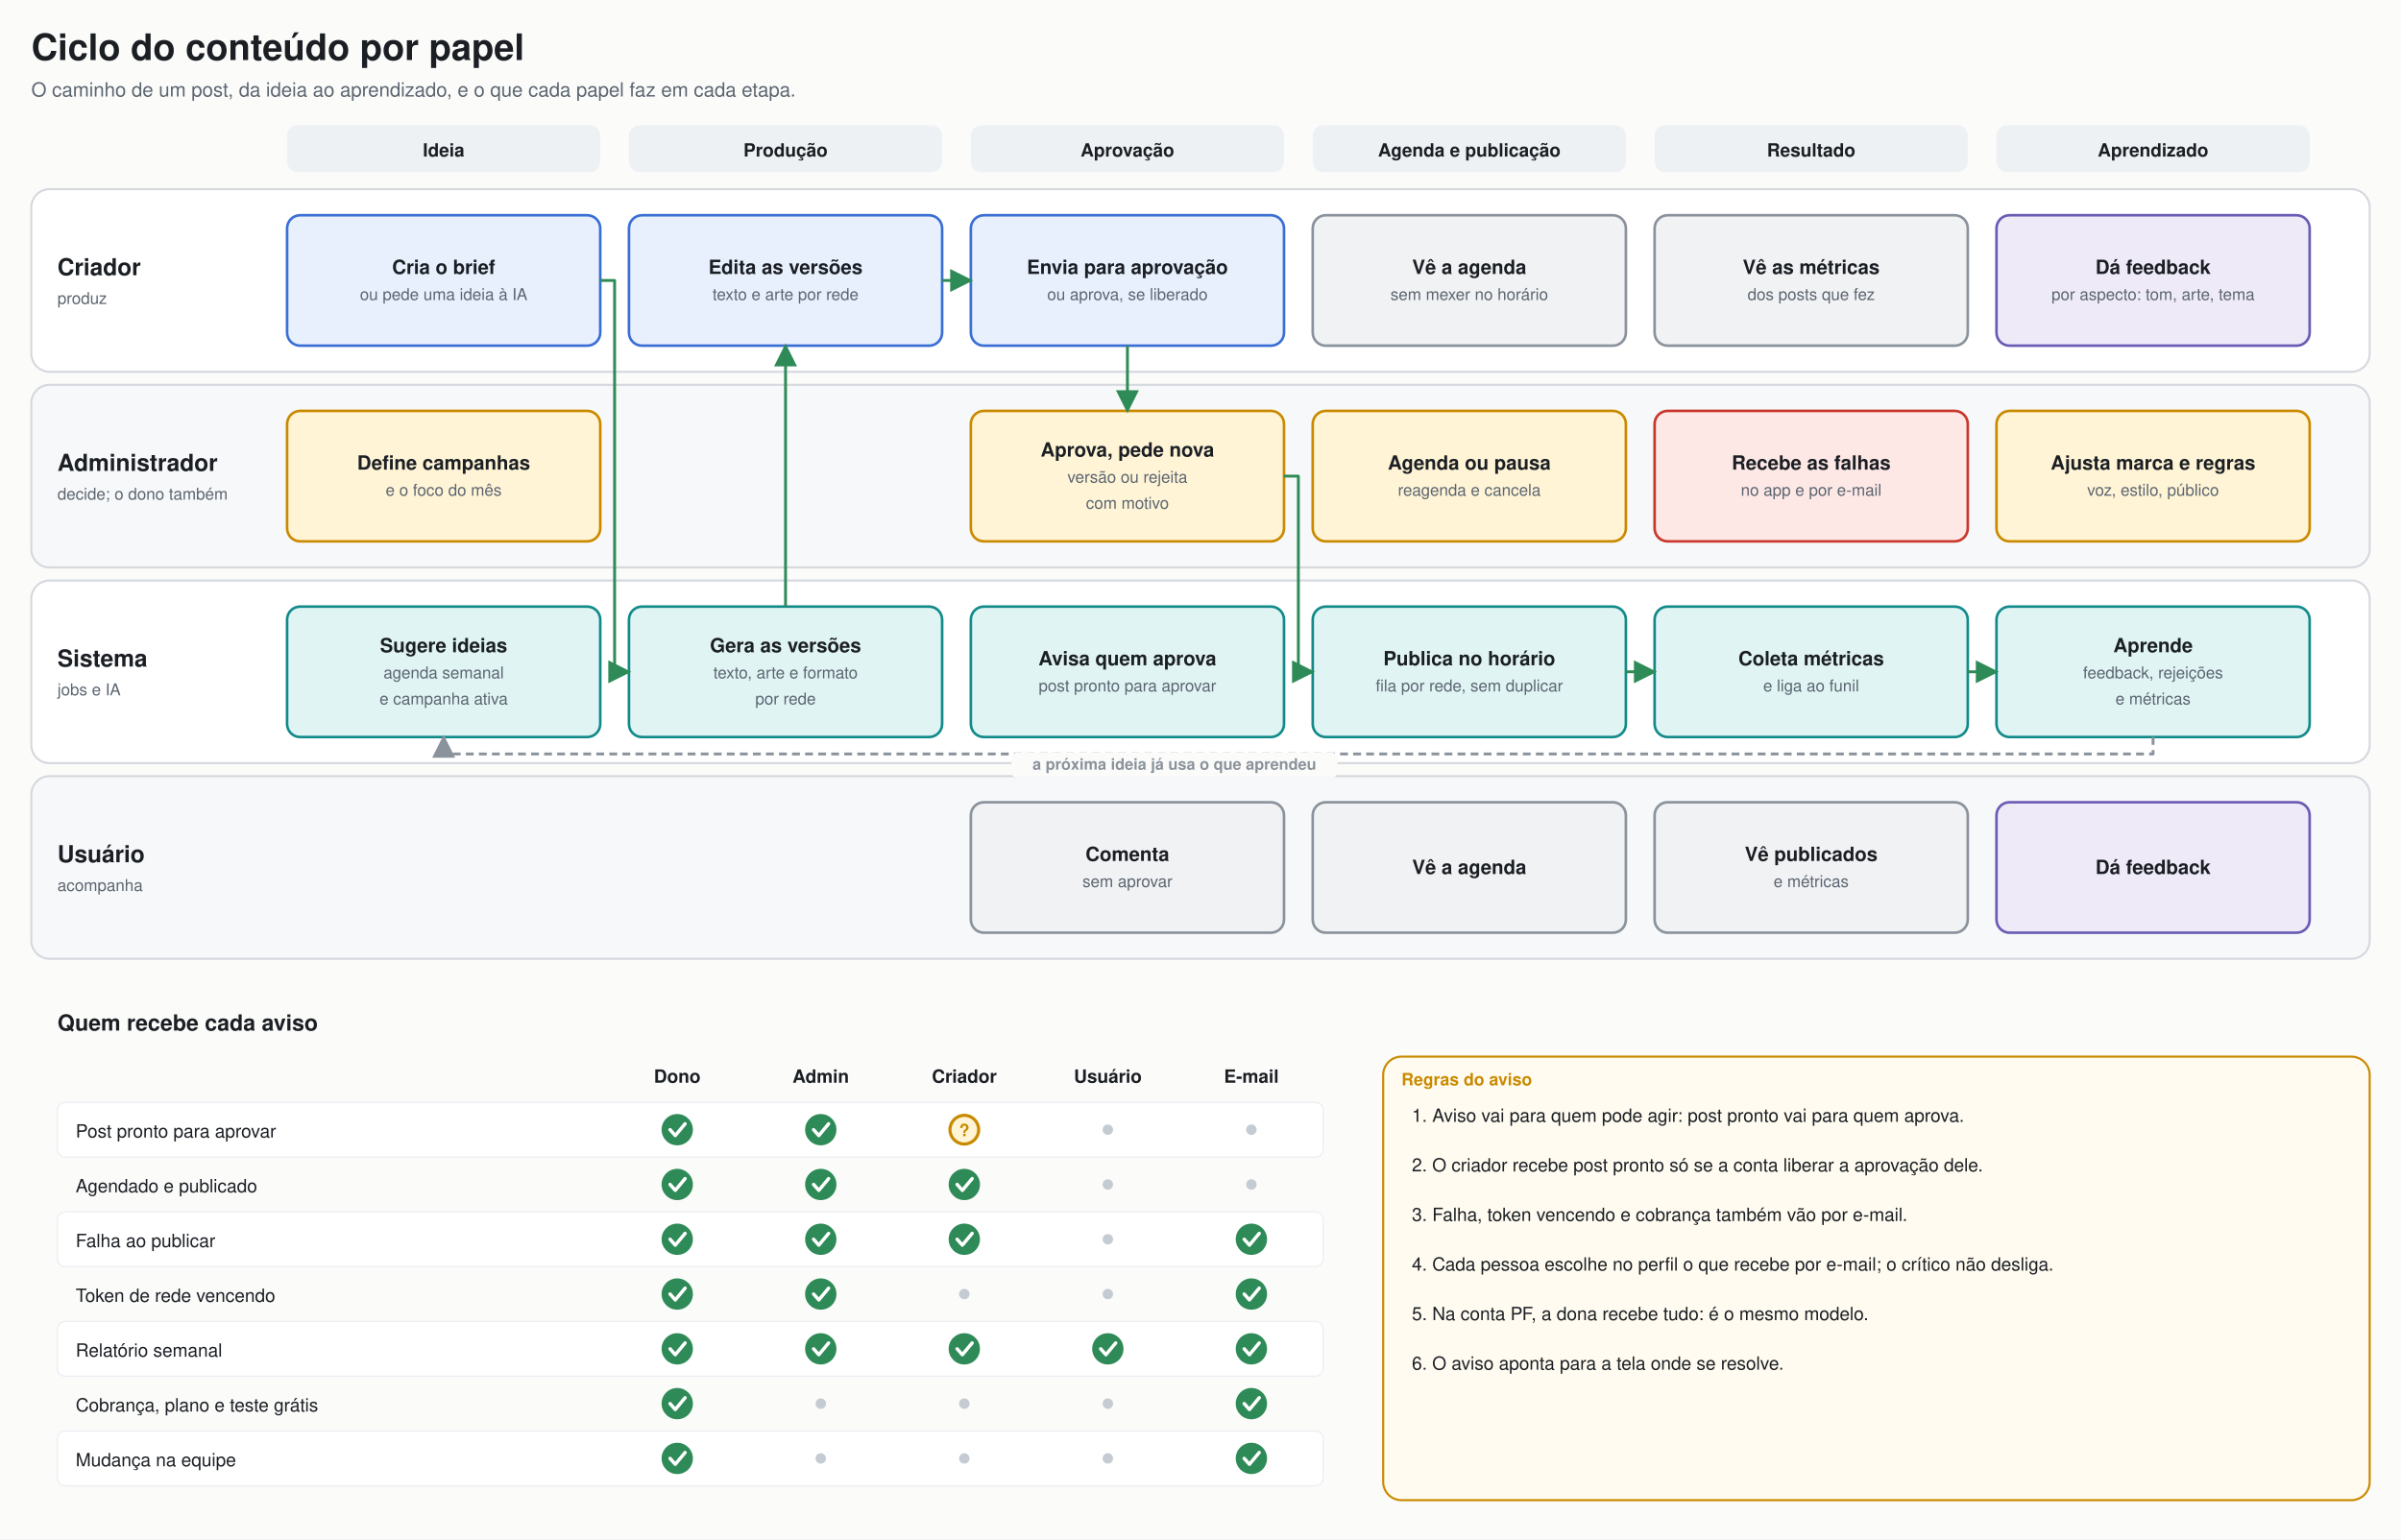
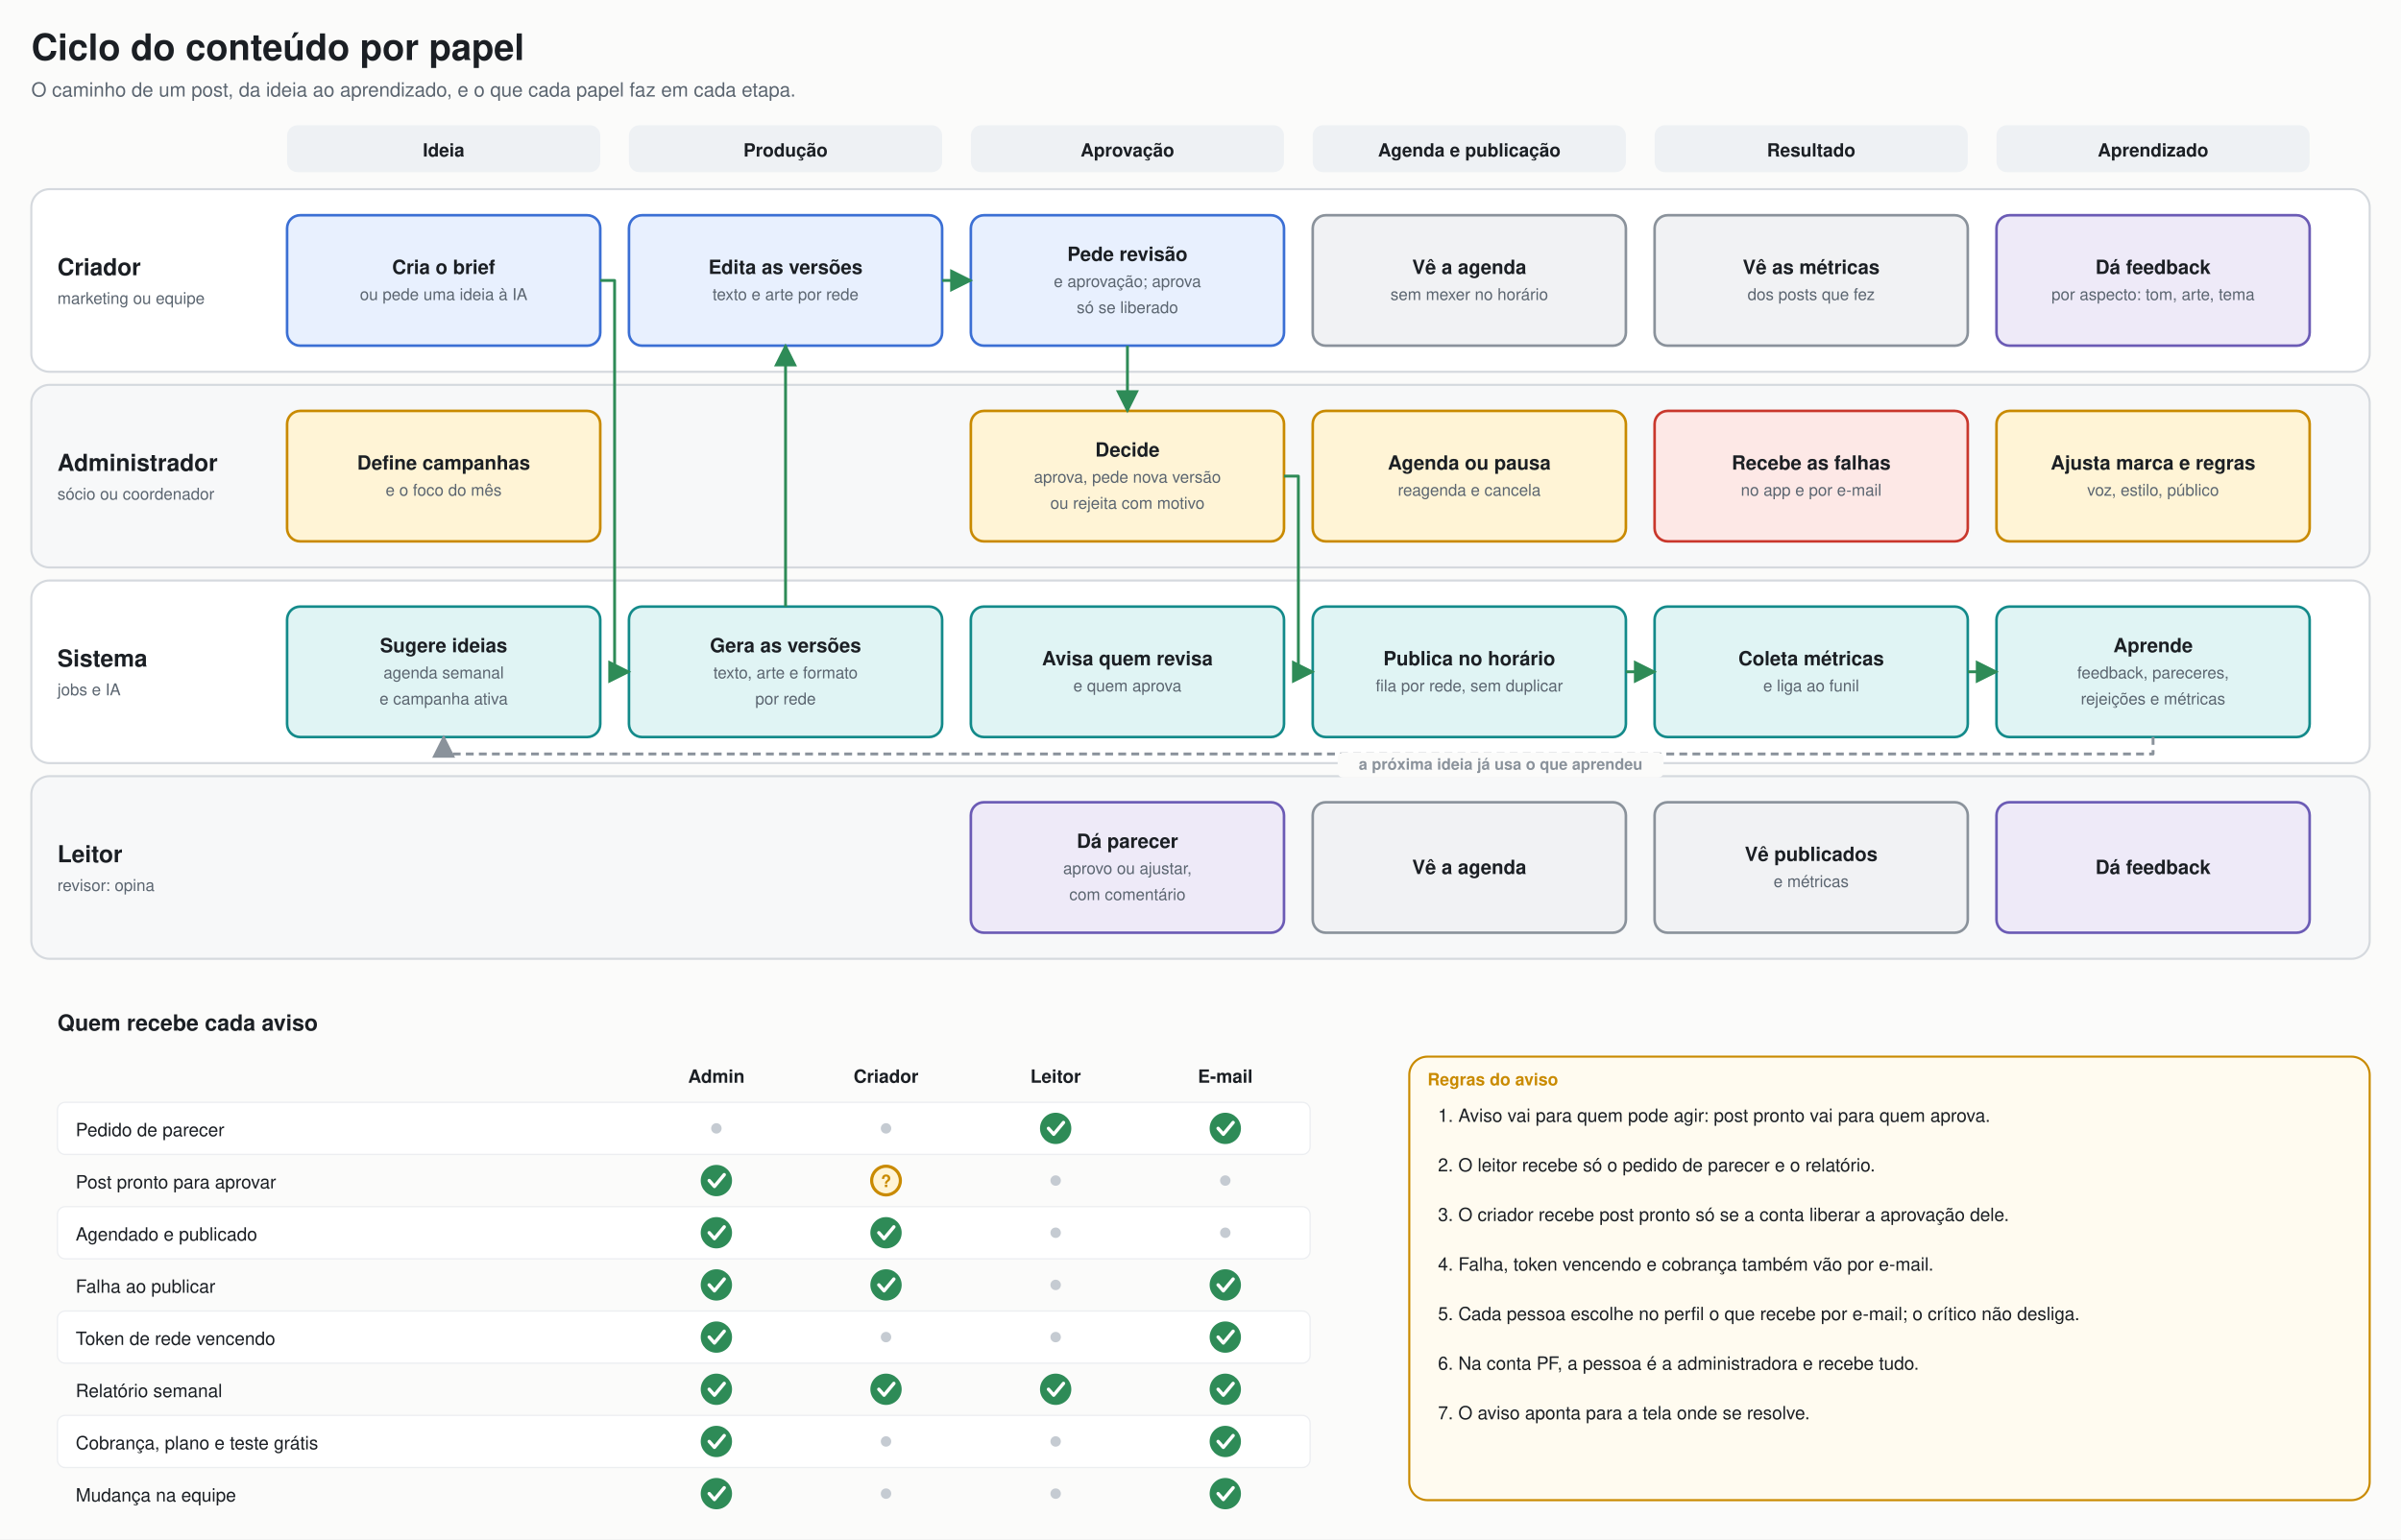
<svg xmlns="http://www.w3.org/2000/svg" width="1840" height="1180" viewBox="0 0 1840 1180">
  <rect width="100%" height="100%" fill="#FBFBFA" />
  <defs>
    <marker id="an" viewBox="0 0 10 10" refX="9" refY="5" markerWidth="8" markerHeight="8" orient="auto-start-reverse">
      <path d="M0,0 L10,5 L0,10 z" fill="#3A4450" />
    </marker>
  </defs>
  <defs>
    <marker id="aok" viewBox="0 0 10 10" refX="9" refY="5" markerWidth="8" markerHeight="8" orient="auto-start-reverse">
      <path d="M0,0 L10,5 L0,10 z" fill="#2E8B57" />
    </marker>
  </defs>
  <defs>
    <marker id="ano" viewBox="0 0 10 10" refX="9" refY="5" markerWidth="8" markerHeight="8" orient="auto-start-reverse">
      <path d="M0,0 L10,5 L0,10 z" fill="#C9372C" />
    </marker>
  </defs>
  <defs>
    <marker id="am" viewBox="0 0 10 10" refX="9" refY="5" markerWidth="8" markerHeight="8" orient="auto-start-reverse">
      <path d="M0,0 L10,5 L0,10 z" fill="#8A929B" />
    </marker>
  </defs>
  <text x="24" y="46" font-family="'Helvetica Neue', Helvetica, Arial, sans-serif" font-size="28" font-weight="700" fill="#1B1F24" text-anchor="start">Ciclo do conteúdo por papel</text>
  <text x="24" y="74" font-family="'Helvetica Neue', Helvetica, Arial, sans-serif" font-size="15" font-weight="400" fill="#5B6570" text-anchor="start">O caminho de um post, da ideia ao aprendizado, e o que cada papel faz em cada etapa.</text>
  <rect x="220" y="96" width="240" height="36" rx="8" fill="#EEF1F4" stroke="none" />
  <text x="340.0" y="120" font-family="'Helvetica Neue', Helvetica, Arial, sans-serif" font-size="14" font-weight="700" fill="#1B1F24" text-anchor="middle">Ideia</text>
  <rect x="482" y="96" width="240" height="36" rx="8" fill="#EEF1F4" stroke="none" />
  <text x="602.0" y="120" font-family="'Helvetica Neue', Helvetica, Arial, sans-serif" font-size="14" font-weight="700" fill="#1B1F24" text-anchor="middle">Produção</text>
  <rect x="744" y="96" width="240" height="36" rx="8" fill="#EEF1F4" stroke="none" />
  <text x="864.0" y="120" font-family="'Helvetica Neue', Helvetica, Arial, sans-serif" font-size="14" font-weight="700" fill="#1B1F24" text-anchor="middle">Aprovação</text>
  <rect x="1006" y="96" width="240" height="36" rx="8" fill="#EEF1F4" stroke="none" />
  <text x="1126.0" y="120" font-family="'Helvetica Neue', Helvetica, Arial, sans-serif" font-size="14" font-weight="700" fill="#1B1F24" text-anchor="middle">Agenda e publicação</text>
  <rect x="1268" y="96" width="240" height="36" rx="8" fill="#EEF1F4" stroke="none" />
  <text x="1388.0" y="120" font-family="'Helvetica Neue', Helvetica, Arial, sans-serif" font-size="14" font-weight="700" fill="#1B1F24" text-anchor="middle">Resultado</text>
  <rect x="1530" y="96" width="240" height="36" rx="8" fill="#EEF1F4" stroke="none" />
  <text x="1650.0" y="120" font-family="'Helvetica Neue', Helvetica, Arial, sans-serif" font-size="14" font-weight="700" fill="#1B1F24" text-anchor="middle">Aprendizado</text>
  <rect x="24" y="145" width="1792" height="140" rx="14" fill="#FFFFFF" stroke="#D5D9DE" stroke-width="1.6" />
  <text x="44" y="211" font-family="'Helvetica Neue', Helvetica, Arial, sans-serif" font-size="18" font-weight="700" fill="#1B1F24" text-anchor="start">Criador</text>
-   <text x="44" y="233" font-family="'Helvetica Neue', Helvetica, Arial, sans-serif" font-size="12.5" font-weight="400" fill="#5B6570" text-anchor="start">produz</text>
+   <text x="44" y="233" font-family="'Helvetica Neue', Helvetica, Arial, sans-serif" font-size="12.5" font-weight="400" fill="#5B6570" text-anchor="start">marketing ou equipe</text>
  <rect x="24" y="295" width="1792" height="140" rx="14" fill="#F7F8F9" stroke="#D5D9DE" stroke-width="1.6" />
  <text x="44" y="361" font-family="'Helvetica Neue', Helvetica, Arial, sans-serif" font-size="18" font-weight="700" fill="#1B1F24" text-anchor="start">Administrador</text>
-   <text x="44" y="383" font-family="'Helvetica Neue', Helvetica, Arial, sans-serif" font-size="12.5" font-weight="400" fill="#5B6570" text-anchor="start">decide; o dono também</text>
+   <text x="44" y="383" font-family="'Helvetica Neue', Helvetica, Arial, sans-serif" font-size="12.5" font-weight="400" fill="#5B6570" text-anchor="start">sócio ou coordenador</text>
  <rect x="24" y="445" width="1792" height="140" rx="14" fill="#FFFFFF" stroke="#D5D9DE" stroke-width="1.6" />
  <text x="44" y="511" font-family="'Helvetica Neue', Helvetica, Arial, sans-serif" font-size="18" font-weight="700" fill="#1B1F24" text-anchor="start">Sistema</text>
  <text x="44" y="533" font-family="'Helvetica Neue', Helvetica, Arial, sans-serif" font-size="12.5" font-weight="400" fill="#5B6570" text-anchor="start">jobs e IA</text>
  <rect x="24" y="595" width="1792" height="140" rx="14" fill="#F7F8F9" stroke="#D5D9DE" stroke-width="1.6" />
-   <text x="44" y="661" font-family="'Helvetica Neue', Helvetica, Arial, sans-serif" font-size="18" font-weight="700" fill="#1B1F24" text-anchor="start">Usuário</text>
-   <text x="44" y="683" font-family="'Helvetica Neue', Helvetica, Arial, sans-serif" font-size="12.5" font-weight="400" fill="#5B6570" text-anchor="start">acompanha</text>
+   <text x="44" y="661" font-family="'Helvetica Neue', Helvetica, Arial, sans-serif" font-size="18" font-weight="700" fill="#1B1F24" text-anchor="start">Leitor</text>
+   <text x="44" y="683" font-family="'Helvetica Neue', Helvetica, Arial, sans-serif" font-size="12.5" font-weight="400" fill="#5B6570" text-anchor="start">revisor: opina</text>
  <rect x="220" y="165" width="240" height="100" rx="10" fill="#E8F0FE" stroke="#3B6FD4" stroke-width="2" />
  <text x="340.0" y="210.0" font-family="'Helvetica Neue', Helvetica, Arial, sans-serif" font-size="15" font-weight="700" fill="#1B1F24" text-anchor="middle">Cria o brief</text>
  <text x="340.0" y="230.0" font-family="'Helvetica Neue', Helvetica, Arial, sans-serif" font-size="12.5" font-weight="400" fill="#5B6570" text-anchor="middle">ou pede uma ideia à IA</text>
  <rect x="482" y="165" width="240" height="100" rx="10" fill="#E8F0FE" stroke="#3B6FD4" stroke-width="2" />
  <text x="602.0" y="210.0" font-family="'Helvetica Neue', Helvetica, Arial, sans-serif" font-size="15" font-weight="700" fill="#1B1F24" text-anchor="middle">Edita as versões</text>
  <text x="602.0" y="230.0" font-family="'Helvetica Neue', Helvetica, Arial, sans-serif" font-size="12.5" font-weight="400" fill="#5B6570" text-anchor="middle">texto e arte por rede</text>
  <rect x="744" y="165" width="240" height="100" rx="10" fill="#E8F0FE" stroke="#3B6FD4" stroke-width="2" />
-   <text x="864.0" y="210.0" font-family="'Helvetica Neue', Helvetica, Arial, sans-serif" font-size="15" font-weight="700" fill="#1B1F24" text-anchor="middle">Envia para aprovação</text>
-   <text x="864.0" y="230.0" font-family="'Helvetica Neue', Helvetica, Arial, sans-serif" font-size="12.5" font-weight="400" fill="#5B6570" text-anchor="middle">ou aprova, se liberado</text>
+   <text x="864.0" y="200.0" font-family="'Helvetica Neue', Helvetica, Arial, sans-serif" font-size="15" font-weight="700" fill="#1B1F24" text-anchor="middle">Pede revisão</text>
+   <text x="864.0" y="220.0" font-family="'Helvetica Neue', Helvetica, Arial, sans-serif" font-size="12.5" font-weight="400" fill="#5B6570" text-anchor="middle">e aprovação; aprova</text>
+   <text x="864.0" y="240.0" font-family="'Helvetica Neue', Helvetica, Arial, sans-serif" font-size="12.5" font-weight="400" fill="#5B6570" text-anchor="middle">só se liberado</text>
  <rect x="1006" y="165" width="240" height="100" rx="10" fill="#F1F2F4" stroke="#8A929B" stroke-width="2" />
  <text x="1126.0" y="210.0" font-family="'Helvetica Neue', Helvetica, Arial, sans-serif" font-size="15" font-weight="700" fill="#1B1F24" text-anchor="middle">Vê a agenda</text>
  <text x="1126.0" y="230.0" font-family="'Helvetica Neue', Helvetica, Arial, sans-serif" font-size="12.5" font-weight="400" fill="#5B6570" text-anchor="middle">sem mexer no horário</text>
  <rect x="1268" y="165" width="240" height="100" rx="10" fill="#F1F2F4" stroke="#8A929B" stroke-width="2" />
  <text x="1388.0" y="210.0" font-family="'Helvetica Neue', Helvetica, Arial, sans-serif" font-size="15" font-weight="700" fill="#1B1F24" text-anchor="middle">Vê as métricas</text>
  <text x="1388.0" y="230.0" font-family="'Helvetica Neue', Helvetica, Arial, sans-serif" font-size="12.5" font-weight="400" fill="#5B6570" text-anchor="middle">dos posts que fez</text>
  <rect x="1530" y="165" width="240" height="100" rx="10" fill="#EEEAF8" stroke="#6B5BB5" stroke-width="2" />
  <text x="1650.0" y="210.0" font-family="'Helvetica Neue', Helvetica, Arial, sans-serif" font-size="15" font-weight="700" fill="#1B1F24" text-anchor="middle">Dá feedback</text>
  <text x="1650.0" y="230.0" font-family="'Helvetica Neue', Helvetica, Arial, sans-serif" font-size="12.5" font-weight="400" fill="#5B6570" text-anchor="middle">por aspecto: tom, arte, tema</text>
  <rect x="220" y="315" width="240" height="100" rx="10" fill="#FFF4D6" stroke="#C98A00" stroke-width="2" />
  <text x="340.0" y="360.0" font-family="'Helvetica Neue', Helvetica, Arial, sans-serif" font-size="15" font-weight="700" fill="#1B1F24" text-anchor="middle">Define campanhas</text>
  <text x="340.0" y="380.0" font-family="'Helvetica Neue', Helvetica, Arial, sans-serif" font-size="12.5" font-weight="400" fill="#5B6570" text-anchor="middle">e o foco do mês</text>
  <rect x="744" y="315" width="240" height="100" rx="10" fill="#FFF4D6" stroke="#C98A00" stroke-width="2" />
-   <text x="864.0" y="350.0" font-family="'Helvetica Neue', Helvetica, Arial, sans-serif" font-size="15" font-weight="700" fill="#1B1F24" text-anchor="middle">Aprova, pede nova</text>
-   <text x="864.0" y="370.0" font-family="'Helvetica Neue', Helvetica, Arial, sans-serif" font-size="12.5" font-weight="400" fill="#5B6570" text-anchor="middle">versão ou rejeita</text>
-   <text x="864.0" y="390.0" font-family="'Helvetica Neue', Helvetica, Arial, sans-serif" font-size="12.5" font-weight="400" fill="#5B6570" text-anchor="middle">com motivo</text>
+   <text x="864.0" y="350.0" font-family="'Helvetica Neue', Helvetica, Arial, sans-serif" font-size="15" font-weight="700" fill="#1B1F24" text-anchor="middle">Decide</text>
+   <text x="864.0" y="370.0" font-family="'Helvetica Neue', Helvetica, Arial, sans-serif" font-size="12.5" font-weight="400" fill="#5B6570" text-anchor="middle">aprova, pede nova versão</text>
+   <text x="864.0" y="390.0" font-family="'Helvetica Neue', Helvetica, Arial, sans-serif" font-size="12.5" font-weight="400" fill="#5B6570" text-anchor="middle">ou rejeita com motivo</text>
  <rect x="1006" y="315" width="240" height="100" rx="10" fill="#FFF4D6" stroke="#C98A00" stroke-width="2" />
  <text x="1126.0" y="360.0" font-family="'Helvetica Neue', Helvetica, Arial, sans-serif" font-size="15" font-weight="700" fill="#1B1F24" text-anchor="middle">Agenda ou pausa</text>
  <text x="1126.0" y="380.0" font-family="'Helvetica Neue', Helvetica, Arial, sans-serif" font-size="12.5" font-weight="400" fill="#5B6570" text-anchor="middle">reagenda e cancela</text>
  <rect x="1268" y="315" width="240" height="100" rx="10" fill="#FDE8E6" stroke="#C9372C" stroke-width="2" />
  <text x="1388.0" y="360.0" font-family="'Helvetica Neue', Helvetica, Arial, sans-serif" font-size="15" font-weight="700" fill="#1B1F24" text-anchor="middle">Recebe as falhas</text>
  <text x="1388.0" y="380.0" font-family="'Helvetica Neue', Helvetica, Arial, sans-serif" font-size="12.5" font-weight="400" fill="#5B6570" text-anchor="middle">no app e por e-mail</text>
  <rect x="1530" y="315" width="240" height="100" rx="10" fill="#FFF4D6" stroke="#C98A00" stroke-width="2" />
  <text x="1650.0" y="360.0" font-family="'Helvetica Neue', Helvetica, Arial, sans-serif" font-size="15" font-weight="700" fill="#1B1F24" text-anchor="middle">Ajusta marca e regras</text>
  <text x="1650.0" y="380.0" font-family="'Helvetica Neue', Helvetica, Arial, sans-serif" font-size="12.5" font-weight="400" fill="#5B6570" text-anchor="middle">voz, estilo, público</text>
  <rect x="220" y="465" width="240" height="100" rx="10" fill="#E0F4F4" stroke="#138A8A" stroke-width="2" />
  <text x="340.0" y="500.0" font-family="'Helvetica Neue', Helvetica, Arial, sans-serif" font-size="15" font-weight="700" fill="#1B1F24" text-anchor="middle">Sugere ideias</text>
  <text x="340.0" y="520.0" font-family="'Helvetica Neue', Helvetica, Arial, sans-serif" font-size="12.5" font-weight="400" fill="#5B6570" text-anchor="middle">agenda semanal</text>
  <text x="340.0" y="540.0" font-family="'Helvetica Neue', Helvetica, Arial, sans-serif" font-size="12.5" font-weight="400" fill="#5B6570" text-anchor="middle">e campanha ativa</text>
  <rect x="482" y="465" width="240" height="100" rx="10" fill="#E0F4F4" stroke="#138A8A" stroke-width="2" />
  <text x="602.0" y="500.0" font-family="'Helvetica Neue', Helvetica, Arial, sans-serif" font-size="15" font-weight="700" fill="#1B1F24" text-anchor="middle">Gera as versões</text>
  <text x="602.0" y="520.0" font-family="'Helvetica Neue', Helvetica, Arial, sans-serif" font-size="12.5" font-weight="400" fill="#5B6570" text-anchor="middle">texto, arte e formato</text>
  <text x="602.0" y="540.0" font-family="'Helvetica Neue', Helvetica, Arial, sans-serif" font-size="12.5" font-weight="400" fill="#5B6570" text-anchor="middle">por rede</text>
  <rect x="744" y="465" width="240" height="100" rx="10" fill="#E0F4F4" stroke="#138A8A" stroke-width="2" />
-   <text x="864.0" y="510.0" font-family="'Helvetica Neue', Helvetica, Arial, sans-serif" font-size="15" font-weight="700" fill="#1B1F24" text-anchor="middle">Avisa quem aprova</text>
-   <text x="864.0" y="530.0" font-family="'Helvetica Neue', Helvetica, Arial, sans-serif" font-size="12.5" font-weight="400" fill="#5B6570" text-anchor="middle">post pronto para aprovar</text>
+   <text x="864.0" y="510.0" font-family="'Helvetica Neue', Helvetica, Arial, sans-serif" font-size="15" font-weight="700" fill="#1B1F24" text-anchor="middle">Avisa quem revisa</text>
+   <text x="864.0" y="530.0" font-family="'Helvetica Neue', Helvetica, Arial, sans-serif" font-size="12.5" font-weight="400" fill="#5B6570" text-anchor="middle">e quem aprova</text>
  <rect x="1006" y="465" width="240" height="100" rx="10" fill="#E0F4F4" stroke="#138A8A" stroke-width="2" />
  <text x="1126.0" y="510.0" font-family="'Helvetica Neue', Helvetica, Arial, sans-serif" font-size="15" font-weight="700" fill="#1B1F24" text-anchor="middle">Publica no horário</text>
  <text x="1126.0" y="530.0" font-family="'Helvetica Neue', Helvetica, Arial, sans-serif" font-size="12.5" font-weight="400" fill="#5B6570" text-anchor="middle">fila por rede, sem duplicar</text>
  <rect x="1268" y="465" width="240" height="100" rx="10" fill="#E0F4F4" stroke="#138A8A" stroke-width="2" />
  <text x="1388.0" y="510.0" font-family="'Helvetica Neue', Helvetica, Arial, sans-serif" font-size="15" font-weight="700" fill="#1B1F24" text-anchor="middle">Coleta métricas</text>
  <text x="1388.0" y="530.0" font-family="'Helvetica Neue', Helvetica, Arial, sans-serif" font-size="12.5" font-weight="400" fill="#5B6570" text-anchor="middle">e liga ao funil</text>
  <rect x="1530" y="465" width="240" height="100" rx="10" fill="#E0F4F4" stroke="#138A8A" stroke-width="2" />
  <text x="1650.0" y="500.0" font-family="'Helvetica Neue', Helvetica, Arial, sans-serif" font-size="15" font-weight="700" fill="#1B1F24" text-anchor="middle">Aprende</text>
-   <text x="1650.0" y="520.0" font-family="'Helvetica Neue', Helvetica, Arial, sans-serif" font-size="12.5" font-weight="400" fill="#5B6570" text-anchor="middle">feedback, rejeições</text>
-   <text x="1650.0" y="540.0" font-family="'Helvetica Neue', Helvetica, Arial, sans-serif" font-size="12.5" font-weight="400" fill="#5B6570" text-anchor="middle">e métricas</text>
-   <rect x="744" y="615" width="240" height="100" rx="10" fill="#F1F2F4" stroke="#8A929B" stroke-width="2" />
-   <text x="864.0" y="660.0" font-family="'Helvetica Neue', Helvetica, Arial, sans-serif" font-size="15" font-weight="700" fill="#1B1F24" text-anchor="middle">Comenta</text>
-   <text x="864.0" y="680.0" font-family="'Helvetica Neue', Helvetica, Arial, sans-serif" font-size="12.5" font-weight="400" fill="#5B6570" text-anchor="middle">sem aprovar</text>
+   <text x="1650.0" y="520.0" font-family="'Helvetica Neue', Helvetica, Arial, sans-serif" font-size="12.5" font-weight="400" fill="#5B6570" text-anchor="middle">feedback, pareceres,</text>
+   <text x="1650.0" y="540.0" font-family="'Helvetica Neue', Helvetica, Arial, sans-serif" font-size="12.5" font-weight="400" fill="#5B6570" text-anchor="middle">rejeições e métricas</text>
+   <rect x="744" y="615" width="240" height="100" rx="10" fill="#EEEAF8" stroke="#6B5BB5" stroke-width="2" />
+   <text x="864.0" y="650.0" font-family="'Helvetica Neue', Helvetica, Arial, sans-serif" font-size="15" font-weight="700" fill="#1B1F24" text-anchor="middle">Dá parecer</text>
+   <text x="864.0" y="670.0" font-family="'Helvetica Neue', Helvetica, Arial, sans-serif" font-size="12.5" font-weight="400" fill="#5B6570" text-anchor="middle">aprovo ou ajustar,</text>
+   <text x="864.0" y="690.0" font-family="'Helvetica Neue', Helvetica, Arial, sans-serif" font-size="12.5" font-weight="400" fill="#5B6570" text-anchor="middle">com comentário</text>
  <rect x="1006" y="615" width="240" height="100" rx="10" fill="#F1F2F4" stroke="#8A929B" stroke-width="2" />
  <text x="1126.0" y="670.0" font-family="'Helvetica Neue', Helvetica, Arial, sans-serif" font-size="15" font-weight="700" fill="#1B1F24" text-anchor="middle">Vê a agenda</text>
  <rect x="1268" y="615" width="240" height="100" rx="10" fill="#F1F2F4" stroke="#8A929B" stroke-width="2" />
  <text x="1388.0" y="660.0" font-family="'Helvetica Neue', Helvetica, Arial, sans-serif" font-size="15" font-weight="700" fill="#1B1F24" text-anchor="middle">Vê publicados</text>
  <text x="1388.0" y="680.0" font-family="'Helvetica Neue', Helvetica, Arial, sans-serif" font-size="12.5" font-weight="400" fill="#5B6570" text-anchor="middle">e métricas</text>
  <rect x="1530" y="615" width="240" height="100" rx="10" fill="#EEEAF8" stroke="#6B5BB5" stroke-width="2" />
  <text x="1650.0" y="670.0" font-family="'Helvetica Neue', Helvetica, Arial, sans-serif" font-size="15" font-weight="700" fill="#1B1F24" text-anchor="middle">Dá feedback</text>
  <polyline points="460,215 471,215 471,515 482,515" fill="none" stroke="#2E8B57" stroke-width="2.2" stroke-linejoin="round" marker-end="url(#aok)" />
  <polyline points="602.0,465 602.0,265" fill="none" stroke="#2E8B57" stroke-width="2.2" stroke-linejoin="round" marker-end="url(#aok)" />
  <polyline points="722,215 744,215" fill="none" stroke="#2E8B57" stroke-width="2.2" stroke-linejoin="round" marker-end="url(#aok)" />
  <polyline points="864.0,265 864.0,315" fill="none" stroke="#2E8B57" stroke-width="2.2" stroke-linejoin="round" marker-end="url(#aok)" />
  <polyline points="984,365 995,365 995,515 1006,515" fill="none" stroke="#2E8B57" stroke-width="2.2" stroke-linejoin="round" marker-end="url(#aok)" />
  <polyline points="1246,515 1268,515" fill="none" stroke="#2E8B57" stroke-width="2.2" stroke-linejoin="round" marker-end="url(#aok)" />
  <polyline points="1508,515 1530,515" fill="none" stroke="#2E8B57" stroke-width="2.2" stroke-linejoin="round" marker-end="url(#aok)" />
  <polyline points="1650.0,565 1650.0,578 340.0,578 340.0,565" fill="none" stroke="#8A929B" stroke-width="2.2" stroke-linejoin="round" stroke-dasharray="6 4" marker-end="url(#am)" />
-   <rect x="775.12" y="577" width="249.76" height="19" rx="4" fill="#FBFBFA" stroke="none" />
-   <text x="900" y="590" font-family="'Helvetica Neue', Helvetica, Arial, sans-serif" font-size="12" font-weight="600" fill="#8A929B" text-anchor="middle">a próxima ideia já usa o que aprendeu</text>
+   <rect x="1025.12" y="577" width="249.76" height="19" rx="4" fill="#FBFBFA" stroke="none" />
+   <text x="1150" y="590" font-family="'Helvetica Neue', Helvetica, Arial, sans-serif" font-size="12" font-weight="600" fill="#8A929B" text-anchor="middle">a próxima ideia já usa o que aprendeu</text>
  <text x="44" y="790" font-family="'Helvetica Neue', Helvetica, Arial, sans-serif" font-size="17" font-weight="700" fill="#1B1F24" text-anchor="start">Quem recebe cada aviso</text>
-   <text x="519.0" y="830" font-family="'Helvetica Neue', Helvetica, Arial, sans-serif" font-size="14" font-weight="700" fill="#1B1F24" text-anchor="middle">Dono</text>
-   <text x="629.0" y="830" font-family="'Helvetica Neue', Helvetica, Arial, sans-serif" font-size="14" font-weight="700" fill="#1B1F24" text-anchor="middle">Admin</text>
-   <text x="739.0" y="830" font-family="'Helvetica Neue', Helvetica, Arial, sans-serif" font-size="14" font-weight="700" fill="#1B1F24" text-anchor="middle">Criador</text>
-   <text x="849.0" y="830" font-family="'Helvetica Neue', Helvetica, Arial, sans-serif" font-size="14" font-weight="700" fill="#1B1F24" text-anchor="middle">Usuário</text>
-   <text x="959.0" y="830" font-family="'Helvetica Neue', Helvetica, Arial, sans-serif" font-size="14" font-weight="700" fill="#1B1F24" text-anchor="middle">E-mail</text>
-   <rect x="44" y="845" width="970" height="42" rx="6" fill="#FFFFFF" stroke="#ECEEF1" />
-   <text x="58" y="872" font-family="'Helvetica Neue', Helvetica, Arial, sans-serif" font-size="14" font-weight="400" fill="#1B1F24" text-anchor="start">Post pronto para aprovar</text>
-   <circle cx="519.0" cy="866" r="12" fill="#2E8B57" stroke="none" stroke-width="0" />
-   <polyline points="513.5,866 517.5,870.5 525.0,861.5" fill="none" stroke="#FFFFFF" stroke-width="2.6" stroke-linecap="round" stroke-linejoin="round" />
-   <circle cx="629.0" cy="866" r="12" fill="#2E8B57" stroke="none" stroke-width="0" />
-   <polyline points="623.5,866 627.5,870.5 635.0,861.5" fill="none" stroke="#FFFFFF" stroke-width="2.6" stroke-linecap="round" stroke-linejoin="round" />
-   <circle cx="739.0" cy="866" r="11" fill="#FFF4D6" stroke="#C98A00" stroke-width="2.4" />
-   <text x="739.0" y="871" font-family="'Helvetica Neue', Helvetica, Arial, sans-serif" font-size="13" font-weight="700" fill="#C98A00" text-anchor="middle">?</text>
-   <circle cx="849.0" cy="866" r="4" fill="#C5CBD2" stroke="none" stroke-width="0" />
-   <circle cx="959.0" cy="866" r="4" fill="#C5CBD2" stroke="none" stroke-width="0" />
-   <text x="58" y="914" font-family="'Helvetica Neue', Helvetica, Arial, sans-serif" font-size="14" font-weight="400" fill="#1B1F24" text-anchor="start">Agendado e publicado</text>
-   <circle cx="519.0" cy="908" r="12" fill="#2E8B57" stroke="none" stroke-width="0" />
-   <polyline points="513.5,908 517.5,912.5 525.0,903.5" fill="none" stroke="#FFFFFF" stroke-width="2.6" stroke-linecap="round" stroke-linejoin="round" />
-   <circle cx="629.0" cy="908" r="12" fill="#2E8B57" stroke="none" stroke-width="0" />
-   <polyline points="623.5,908 627.5,912.5 635.0,903.5" fill="none" stroke="#FFFFFF" stroke-width="2.6" stroke-linecap="round" stroke-linejoin="round" />
-   <circle cx="739.0" cy="908" r="12" fill="#2E8B57" stroke="none" stroke-width="0" />
-   <polyline points="733.5,908 737.5,912.5 745.0,903.5" fill="none" stroke="#FFFFFF" stroke-width="2.6" stroke-linecap="round" stroke-linejoin="round" />
-   <circle cx="849.0" cy="908" r="4" fill="#C5CBD2" stroke="none" stroke-width="0" />
-   <circle cx="959.0" cy="908" r="4" fill="#C5CBD2" stroke="none" stroke-width="0" />
-   <rect x="44" y="929" width="970" height="42" rx="6" fill="#FFFFFF" stroke="#ECEEF1" />
-   <text x="58" y="956" font-family="'Helvetica Neue', Helvetica, Arial, sans-serif" font-size="14" font-weight="400" fill="#1B1F24" text-anchor="start">Falha ao publicar</text>
-   <circle cx="519.0" cy="950" r="12" fill="#2E8B57" stroke="none" stroke-width="0" />
-   <polyline points="513.5,950 517.5,954.5 525.0,945.5" fill="none" stroke="#FFFFFF" stroke-width="2.6" stroke-linecap="round" stroke-linejoin="round" />
-   <circle cx="629.0" cy="950" r="12" fill="#2E8B57" stroke="none" stroke-width="0" />
-   <polyline points="623.5,950 627.5,954.5 635.0,945.5" fill="none" stroke="#FFFFFF" stroke-width="2.6" stroke-linecap="round" stroke-linejoin="round" />
-   <circle cx="739.0" cy="950" r="12" fill="#2E8B57" stroke="none" stroke-width="0" />
-   <polyline points="733.5,950 737.5,954.5 745.0,945.5" fill="none" stroke="#FFFFFF" stroke-width="2.6" stroke-linecap="round" stroke-linejoin="round" />
-   <circle cx="849.0" cy="950" r="4" fill="#C5CBD2" stroke="none" stroke-width="0" />
-   <circle cx="959.0" cy="950" r="12" fill="#2E8B57" stroke="none" stroke-width="0" />
-   <polyline points="953.5,950 957.5,954.5 965.0,945.5" fill="none" stroke="#FFFFFF" stroke-width="2.6" stroke-linecap="round" stroke-linejoin="round" />
-   <text x="58" y="998" font-family="'Helvetica Neue', Helvetica, Arial, sans-serif" font-size="14" font-weight="400" fill="#1B1F24" text-anchor="start">Token de rede vencendo</text>
-   <circle cx="519.0" cy="992" r="12" fill="#2E8B57" stroke="none" stroke-width="0" />
-   <polyline points="513.5,992 517.5,996.5 525.0,987.5" fill="none" stroke="#FFFFFF" stroke-width="2.6" stroke-linecap="round" stroke-linejoin="round" />
-   <circle cx="629.0" cy="992" r="12" fill="#2E8B57" stroke="none" stroke-width="0" />
-   <polyline points="623.5,992 627.5,996.5 635.0,987.5" fill="none" stroke="#FFFFFF" stroke-width="2.6" stroke-linecap="round" stroke-linejoin="round" />
-   <circle cx="739.0" cy="992" r="4" fill="#C5CBD2" stroke="none" stroke-width="0" />
-   <circle cx="849.0" cy="992" r="4" fill="#C5CBD2" stroke="none" stroke-width="0" />
-   <circle cx="959.0" cy="992" r="12" fill="#2E8B57" stroke="none" stroke-width="0" />
-   <polyline points="953.5,992 957.5,996.5 965.0,987.5" fill="none" stroke="#FFFFFF" stroke-width="2.6" stroke-linecap="round" stroke-linejoin="round" />
-   <rect x="44" y="1013" width="970" height="42" rx="6" fill="#FFFFFF" stroke="#ECEEF1" />
-   <text x="58" y="1040" font-family="'Helvetica Neue', Helvetica, Arial, sans-serif" font-size="14" font-weight="400" fill="#1B1F24" text-anchor="start">Relatório semanal</text>
-   <circle cx="519.0" cy="1034" r="12" fill="#2E8B57" stroke="none" stroke-width="0" />
-   <polyline points="513.5,1034 517.5,1038.5 525.0,1029.5" fill="none" stroke="#FFFFFF" stroke-width="2.6" stroke-linecap="round" stroke-linejoin="round" />
-   <circle cx="629.0" cy="1034" r="12" fill="#2E8B57" stroke="none" stroke-width="0" />
-   <polyline points="623.5,1034 627.5,1038.5 635.0,1029.5" fill="none" stroke="#FFFFFF" stroke-width="2.6" stroke-linecap="round" stroke-linejoin="round" />
-   <circle cx="739.0" cy="1034" r="12" fill="#2E8B57" stroke="none" stroke-width="0" />
-   <polyline points="733.5,1034 737.5,1038.5 745.0,1029.5" fill="none" stroke="#FFFFFF" stroke-width="2.6" stroke-linecap="round" stroke-linejoin="round" />
-   <circle cx="849.0" cy="1034" r="12" fill="#2E8B57" stroke="none" stroke-width="0" />
-   <polyline points="843.5,1034 847.5,1038.5 855.0,1029.5" fill="none" stroke="#FFFFFF" stroke-width="2.6" stroke-linecap="round" stroke-linejoin="round" />
-   <circle cx="959.0" cy="1034" r="12" fill="#2E8B57" stroke="none" stroke-width="0" />
-   <polyline points="953.5,1034 957.5,1038.5 965.0,1029.5" fill="none" stroke="#FFFFFF" stroke-width="2.6" stroke-linecap="round" stroke-linejoin="round" />
-   <text x="58" y="1082" font-family="'Helvetica Neue', Helvetica, Arial, sans-serif" font-size="14" font-weight="400" fill="#1B1F24" text-anchor="start">Cobrança, plano e teste grátis</text>
-   <circle cx="519.0" cy="1076" r="12" fill="#2E8B57" stroke="none" stroke-width="0" />
-   <polyline points="513.5,1076 517.5,1080.5 525.0,1071.5" fill="none" stroke="#FFFFFF" stroke-width="2.6" stroke-linecap="round" stroke-linejoin="round" />
-   <circle cx="629.0" cy="1076" r="4" fill="#C5CBD2" stroke="none" stroke-width="0" />
-   <circle cx="739.0" cy="1076" r="4" fill="#C5CBD2" stroke="none" stroke-width="0" />
-   <circle cx="849.0" cy="1076" r="4" fill="#C5CBD2" stroke="none" stroke-width="0" />
-   <circle cx="959.0" cy="1076" r="12" fill="#2E8B57" stroke="none" stroke-width="0" />
-   <polyline points="953.5,1076 957.5,1080.5 965.0,1071.5" fill="none" stroke="#FFFFFF" stroke-width="2.6" stroke-linecap="round" stroke-linejoin="round" />
-   <rect x="44" y="1097" width="970" height="42" rx="6" fill="#FFFFFF" stroke="#ECEEF1" />
-   <text x="58" y="1124" font-family="'Helvetica Neue', Helvetica, Arial, sans-serif" font-size="14" font-weight="400" fill="#1B1F24" text-anchor="start">Mudança na equipe</text>
-   <circle cx="519.0" cy="1118" r="12" fill="#2E8B57" stroke="none" stroke-width="0" />
-   <polyline points="513.5,1118 517.5,1122.5 525.0,1113.5" fill="none" stroke="#FFFFFF" stroke-width="2.6" stroke-linecap="round" stroke-linejoin="round" />
-   <circle cx="629.0" cy="1118" r="4" fill="#C5CBD2" stroke="none" stroke-width="0" />
-   <circle cx="739.0" cy="1118" r="4" fill="#C5CBD2" stroke="none" stroke-width="0" />
-   <circle cx="849.0" cy="1118" r="4" fill="#C5CBD2" stroke="none" stroke-width="0" />
-   <circle cx="959.0" cy="1118" r="12" fill="#2E8B57" stroke="none" stroke-width="0" />
-   <polyline points="953.5,1118 957.5,1122.5 965.0,1113.5" fill="none" stroke="#FFFFFF" stroke-width="2.6" stroke-linecap="round" stroke-linejoin="round" />
-   <rect x="1060" y="810" width="756" height="340" rx="14" fill="#FFFBF0" stroke="#C98A00" stroke-width="1.6" />
-   <text x="1074" y="832" font-family="'Helvetica Neue', Helvetica, Arial, sans-serif" font-size="13" font-weight="700" fill="#C98A00" text-anchor="start">Regras do aviso</text>
-   <text x="1082" y="860" font-family="'Helvetica Neue', Helvetica, Arial, sans-serif" font-size="14" font-weight="400" fill="#1B1F24" text-anchor="start">1. Aviso vai para quem pode agir: post pronto vai para quem aprova.</text>
-   <text x="1082" y="898" font-family="'Helvetica Neue', Helvetica, Arial, sans-serif" font-size="14" font-weight="400" fill="#1B1F24" text-anchor="start">2. O criador recebe post pronto só se a conta liberar a aprovação dele.</text>
-   <text x="1082" y="936" font-family="'Helvetica Neue', Helvetica, Arial, sans-serif" font-size="14" font-weight="400" fill="#1B1F24" text-anchor="start">3. Falha, token vencendo e cobrança também vão por e-mail.</text>
-   <text x="1082" y="974" font-family="'Helvetica Neue', Helvetica, Arial, sans-serif" font-size="14" font-weight="400" fill="#1B1F24" text-anchor="start">4. Cada pessoa escolhe no perfil o que recebe por e-mail; o crítico não desliga.</text>
-   <text x="1082" y="1012" font-family="'Helvetica Neue', Helvetica, Arial, sans-serif" font-size="14" font-weight="400" fill="#1B1F24" text-anchor="start">5. Na conta PF, a dona recebe tudo: é o mesmo modelo.</text>
-   <text x="1082" y="1050" font-family="'Helvetica Neue', Helvetica, Arial, sans-serif" font-size="14" font-weight="400" fill="#1B1F24" text-anchor="start">6. O aviso aponta para a tela onde se resolve.</text>
+   <text x="549.0" y="830" font-family="'Helvetica Neue', Helvetica, Arial, sans-serif" font-size="14" font-weight="700" fill="#1B1F24" text-anchor="middle">Admin</text>
+   <text x="679.0" y="830" font-family="'Helvetica Neue', Helvetica, Arial, sans-serif" font-size="14" font-weight="700" fill="#1B1F24" text-anchor="middle">Criador</text>
+   <text x="809.0" y="830" font-family="'Helvetica Neue', Helvetica, Arial, sans-serif" font-size="14" font-weight="700" fill="#1B1F24" text-anchor="middle">Leitor</text>
+   <text x="939.0" y="830" font-family="'Helvetica Neue', Helvetica, Arial, sans-serif" font-size="14" font-weight="700" fill="#1B1F24" text-anchor="middle">E-mail</text>
+   <rect x="44" y="845" width="960" height="40" rx="6" fill="#FFFFFF" stroke="#ECEEF1" />
+   <text x="58" y="871" font-family="'Helvetica Neue', Helvetica, Arial, sans-serif" font-size="14" font-weight="400" fill="#1B1F24" text-anchor="start">Pedido de parecer</text>
+   <circle cx="549.0" cy="865" r="4" fill="#C5CBD2" stroke="none" stroke-width="0" />
+   <circle cx="679.0" cy="865" r="4" fill="#C5CBD2" stroke="none" stroke-width="0" />
+   <circle cx="809.0" cy="865" r="12" fill="#2E8B57" stroke="none" stroke-width="0" />
+   <polyline points="803.5,865 807.5,869.5 815.0,860.5" fill="none" stroke="#FFFFFF" stroke-width="2.6" stroke-linecap="round" stroke-linejoin="round" />
+   <circle cx="939.0" cy="865" r="12" fill="#2E8B57" stroke="none" stroke-width="0" />
+   <polyline points="933.5,865 937.5,869.5 945.0,860.5" fill="none" stroke="#FFFFFF" stroke-width="2.6" stroke-linecap="round" stroke-linejoin="round" />
+   <text x="58" y="911" font-family="'Helvetica Neue', Helvetica, Arial, sans-serif" font-size="14" font-weight="400" fill="#1B1F24" text-anchor="start">Post pronto para aprovar</text>
+   <circle cx="549.0" cy="905" r="12" fill="#2E8B57" stroke="none" stroke-width="0" />
+   <polyline points="543.5,905 547.5,909.5 555.0,900.5" fill="none" stroke="#FFFFFF" stroke-width="2.6" stroke-linecap="round" stroke-linejoin="round" />
+   <circle cx="679.0" cy="905" r="11" fill="#FFF4D6" stroke="#C98A00" stroke-width="2.4" />
+   <text x="679.0" y="910" font-family="'Helvetica Neue', Helvetica, Arial, sans-serif" font-size="13" font-weight="700" fill="#C98A00" text-anchor="middle">?</text>
+   <circle cx="809.0" cy="905" r="4" fill="#C5CBD2" stroke="none" stroke-width="0" />
+   <circle cx="939.0" cy="905" r="4" fill="#C5CBD2" stroke="none" stroke-width="0" />
+   <rect x="44" y="925" width="960" height="40" rx="6" fill="#FFFFFF" stroke="#ECEEF1" />
+   <text x="58" y="951" font-family="'Helvetica Neue', Helvetica, Arial, sans-serif" font-size="14" font-weight="400" fill="#1B1F24" text-anchor="start">Agendado e publicado</text>
+   <circle cx="549.0" cy="945" r="12" fill="#2E8B57" stroke="none" stroke-width="0" />
+   <polyline points="543.5,945 547.5,949.5 555.0,940.5" fill="none" stroke="#FFFFFF" stroke-width="2.6" stroke-linecap="round" stroke-linejoin="round" />
+   <circle cx="679.0" cy="945" r="12" fill="#2E8B57" stroke="none" stroke-width="0" />
+   <polyline points="673.5,945 677.5,949.5 685.0,940.5" fill="none" stroke="#FFFFFF" stroke-width="2.6" stroke-linecap="round" stroke-linejoin="round" />
+   <circle cx="809.0" cy="945" r="4" fill="#C5CBD2" stroke="none" stroke-width="0" />
+   <circle cx="939.0" cy="945" r="4" fill="#C5CBD2" stroke="none" stroke-width="0" />
+   <text x="58" y="991" font-family="'Helvetica Neue', Helvetica, Arial, sans-serif" font-size="14" font-weight="400" fill="#1B1F24" text-anchor="start">Falha ao publicar</text>
+   <circle cx="549.0" cy="985" r="12" fill="#2E8B57" stroke="none" stroke-width="0" />
+   <polyline points="543.5,985 547.5,989.5 555.0,980.5" fill="none" stroke="#FFFFFF" stroke-width="2.6" stroke-linecap="round" stroke-linejoin="round" />
+   <circle cx="679.0" cy="985" r="12" fill="#2E8B57" stroke="none" stroke-width="0" />
+   <polyline points="673.5,985 677.5,989.5 685.0,980.5" fill="none" stroke="#FFFFFF" stroke-width="2.6" stroke-linecap="round" stroke-linejoin="round" />
+   <circle cx="809.0" cy="985" r="4" fill="#C5CBD2" stroke="none" stroke-width="0" />
+   <circle cx="939.0" cy="985" r="12" fill="#2E8B57" stroke="none" stroke-width="0" />
+   <polyline points="933.5,985 937.5,989.5 945.0,980.5" fill="none" stroke="#FFFFFF" stroke-width="2.6" stroke-linecap="round" stroke-linejoin="round" />
+   <rect x="44" y="1005" width="960" height="40" rx="6" fill="#FFFFFF" stroke="#ECEEF1" />
+   <text x="58" y="1031" font-family="'Helvetica Neue', Helvetica, Arial, sans-serif" font-size="14" font-weight="400" fill="#1B1F24" text-anchor="start">Token de rede vencendo</text>
+   <circle cx="549.0" cy="1025" r="12" fill="#2E8B57" stroke="none" stroke-width="0" />
+   <polyline points="543.5,1025 547.5,1029.5 555.0,1020.5" fill="none" stroke="#FFFFFF" stroke-width="2.6" stroke-linecap="round" stroke-linejoin="round" />
+   <circle cx="679.0" cy="1025" r="4" fill="#C5CBD2" stroke="none" stroke-width="0" />
+   <circle cx="809.0" cy="1025" r="4" fill="#C5CBD2" stroke="none" stroke-width="0" />
+   <circle cx="939.0" cy="1025" r="12" fill="#2E8B57" stroke="none" stroke-width="0" />
+   <polyline points="933.5,1025 937.5,1029.5 945.0,1020.5" fill="none" stroke="#FFFFFF" stroke-width="2.6" stroke-linecap="round" stroke-linejoin="round" />
+   <text x="58" y="1071" font-family="'Helvetica Neue', Helvetica, Arial, sans-serif" font-size="14" font-weight="400" fill="#1B1F24" text-anchor="start">Relatório semanal</text>
+   <circle cx="549.0" cy="1065" r="12" fill="#2E8B57" stroke="none" stroke-width="0" />
+   <polyline points="543.5,1065 547.5,1069.5 555.0,1060.5" fill="none" stroke="#FFFFFF" stroke-width="2.6" stroke-linecap="round" stroke-linejoin="round" />
+   <circle cx="679.0" cy="1065" r="12" fill="#2E8B57" stroke="none" stroke-width="0" />
+   <polyline points="673.5,1065 677.5,1069.5 685.0,1060.5" fill="none" stroke="#FFFFFF" stroke-width="2.6" stroke-linecap="round" stroke-linejoin="round" />
+   <circle cx="809.0" cy="1065" r="12" fill="#2E8B57" stroke="none" stroke-width="0" />
+   <polyline points="803.5,1065 807.5,1069.5 815.0,1060.5" fill="none" stroke="#FFFFFF" stroke-width="2.6" stroke-linecap="round" stroke-linejoin="round" />
+   <circle cx="939.0" cy="1065" r="12" fill="#2E8B57" stroke="none" stroke-width="0" />
+   <polyline points="933.5,1065 937.5,1069.5 945.0,1060.5" fill="none" stroke="#FFFFFF" stroke-width="2.6" stroke-linecap="round" stroke-linejoin="round" />
+   <rect x="44" y="1085" width="960" height="40" rx="6" fill="#FFFFFF" stroke="#ECEEF1" />
+   <text x="58" y="1111" font-family="'Helvetica Neue', Helvetica, Arial, sans-serif" font-size="14" font-weight="400" fill="#1B1F24" text-anchor="start">Cobrança, plano e teste grátis</text>
+   <circle cx="549.0" cy="1105" r="12" fill="#2E8B57" stroke="none" stroke-width="0" />
+   <polyline points="543.5,1105 547.5,1109.5 555.0,1100.5" fill="none" stroke="#FFFFFF" stroke-width="2.6" stroke-linecap="round" stroke-linejoin="round" />
+   <circle cx="679.0" cy="1105" r="4" fill="#C5CBD2" stroke="none" stroke-width="0" />
+   <circle cx="809.0" cy="1105" r="4" fill="#C5CBD2" stroke="none" stroke-width="0" />
+   <circle cx="939.0" cy="1105" r="12" fill="#2E8B57" stroke="none" stroke-width="0" />
+   <polyline points="933.5,1105 937.5,1109.5 945.0,1100.5" fill="none" stroke="#FFFFFF" stroke-width="2.6" stroke-linecap="round" stroke-linejoin="round" />
+   <text x="58" y="1151" font-family="'Helvetica Neue', Helvetica, Arial, sans-serif" font-size="14" font-weight="400" fill="#1B1F24" text-anchor="start">Mudança na equipe</text>
+   <circle cx="549.0" cy="1145" r="12" fill="#2E8B57" stroke="none" stroke-width="0" />
+   <polyline points="543.5,1145 547.5,1149.5 555.0,1140.5" fill="none" stroke="#FFFFFF" stroke-width="2.6" stroke-linecap="round" stroke-linejoin="round" />
+   <circle cx="679.0" cy="1145" r="4" fill="#C5CBD2" stroke="none" stroke-width="0" />
+   <circle cx="809.0" cy="1145" r="4" fill="#C5CBD2" stroke="none" stroke-width="0" />
+   <circle cx="939.0" cy="1145" r="12" fill="#2E8B57" stroke="none" stroke-width="0" />
+   <polyline points="933.5,1145 937.5,1149.5 945.0,1140.5" fill="none" stroke="#FFFFFF" stroke-width="2.6" stroke-linecap="round" stroke-linejoin="round" />
+   <rect x="1080" y="810" width="736" height="340" rx="14" fill="#FFFBF0" stroke="#C98A00" stroke-width="1.6" />
+   <text x="1094" y="832" font-family="'Helvetica Neue', Helvetica, Arial, sans-serif" font-size="13" font-weight="700" fill="#C98A00" text-anchor="start">Regras do aviso</text>
+   <text x="1102" y="860" font-family="'Helvetica Neue', Helvetica, Arial, sans-serif" font-size="14" font-weight="400" fill="#1B1F24" text-anchor="start">1. Aviso vai para quem pode agir: post pronto vai para quem aprova.</text>
+   <text x="1102" y="898" font-family="'Helvetica Neue', Helvetica, Arial, sans-serif" font-size="14" font-weight="400" fill="#1B1F24" text-anchor="start">2. O leitor recebe só o pedido de parecer e o relatório.</text>
+   <text x="1102" y="936" font-family="'Helvetica Neue', Helvetica, Arial, sans-serif" font-size="14" font-weight="400" fill="#1B1F24" text-anchor="start">3. O criador recebe post pronto só se a conta liberar a aprovação dele.</text>
+   <text x="1102" y="974" font-family="'Helvetica Neue', Helvetica, Arial, sans-serif" font-size="14" font-weight="400" fill="#1B1F24" text-anchor="start">4. Falha, token vencendo e cobrança também vão por e-mail.</text>
+   <text x="1102" y="1012" font-family="'Helvetica Neue', Helvetica, Arial, sans-serif" font-size="14" font-weight="400" fill="#1B1F24" text-anchor="start">5. Cada pessoa escolhe no perfil o que recebe por e-mail; o crítico não desliga.</text>
+   <text x="1102" y="1050" font-family="'Helvetica Neue', Helvetica, Arial, sans-serif" font-size="14" font-weight="400" fill="#1B1F24" text-anchor="start">6. Na conta PF, a pessoa é a administradora e recebe tudo.</text>
+   <text x="1102" y="1088" font-family="'Helvetica Neue', Helvetica, Arial, sans-serif" font-size="14" font-weight="400" fill="#1B1F24" text-anchor="start">7. O aviso aponta para a tela onde se resolve.</text>
</svg>
